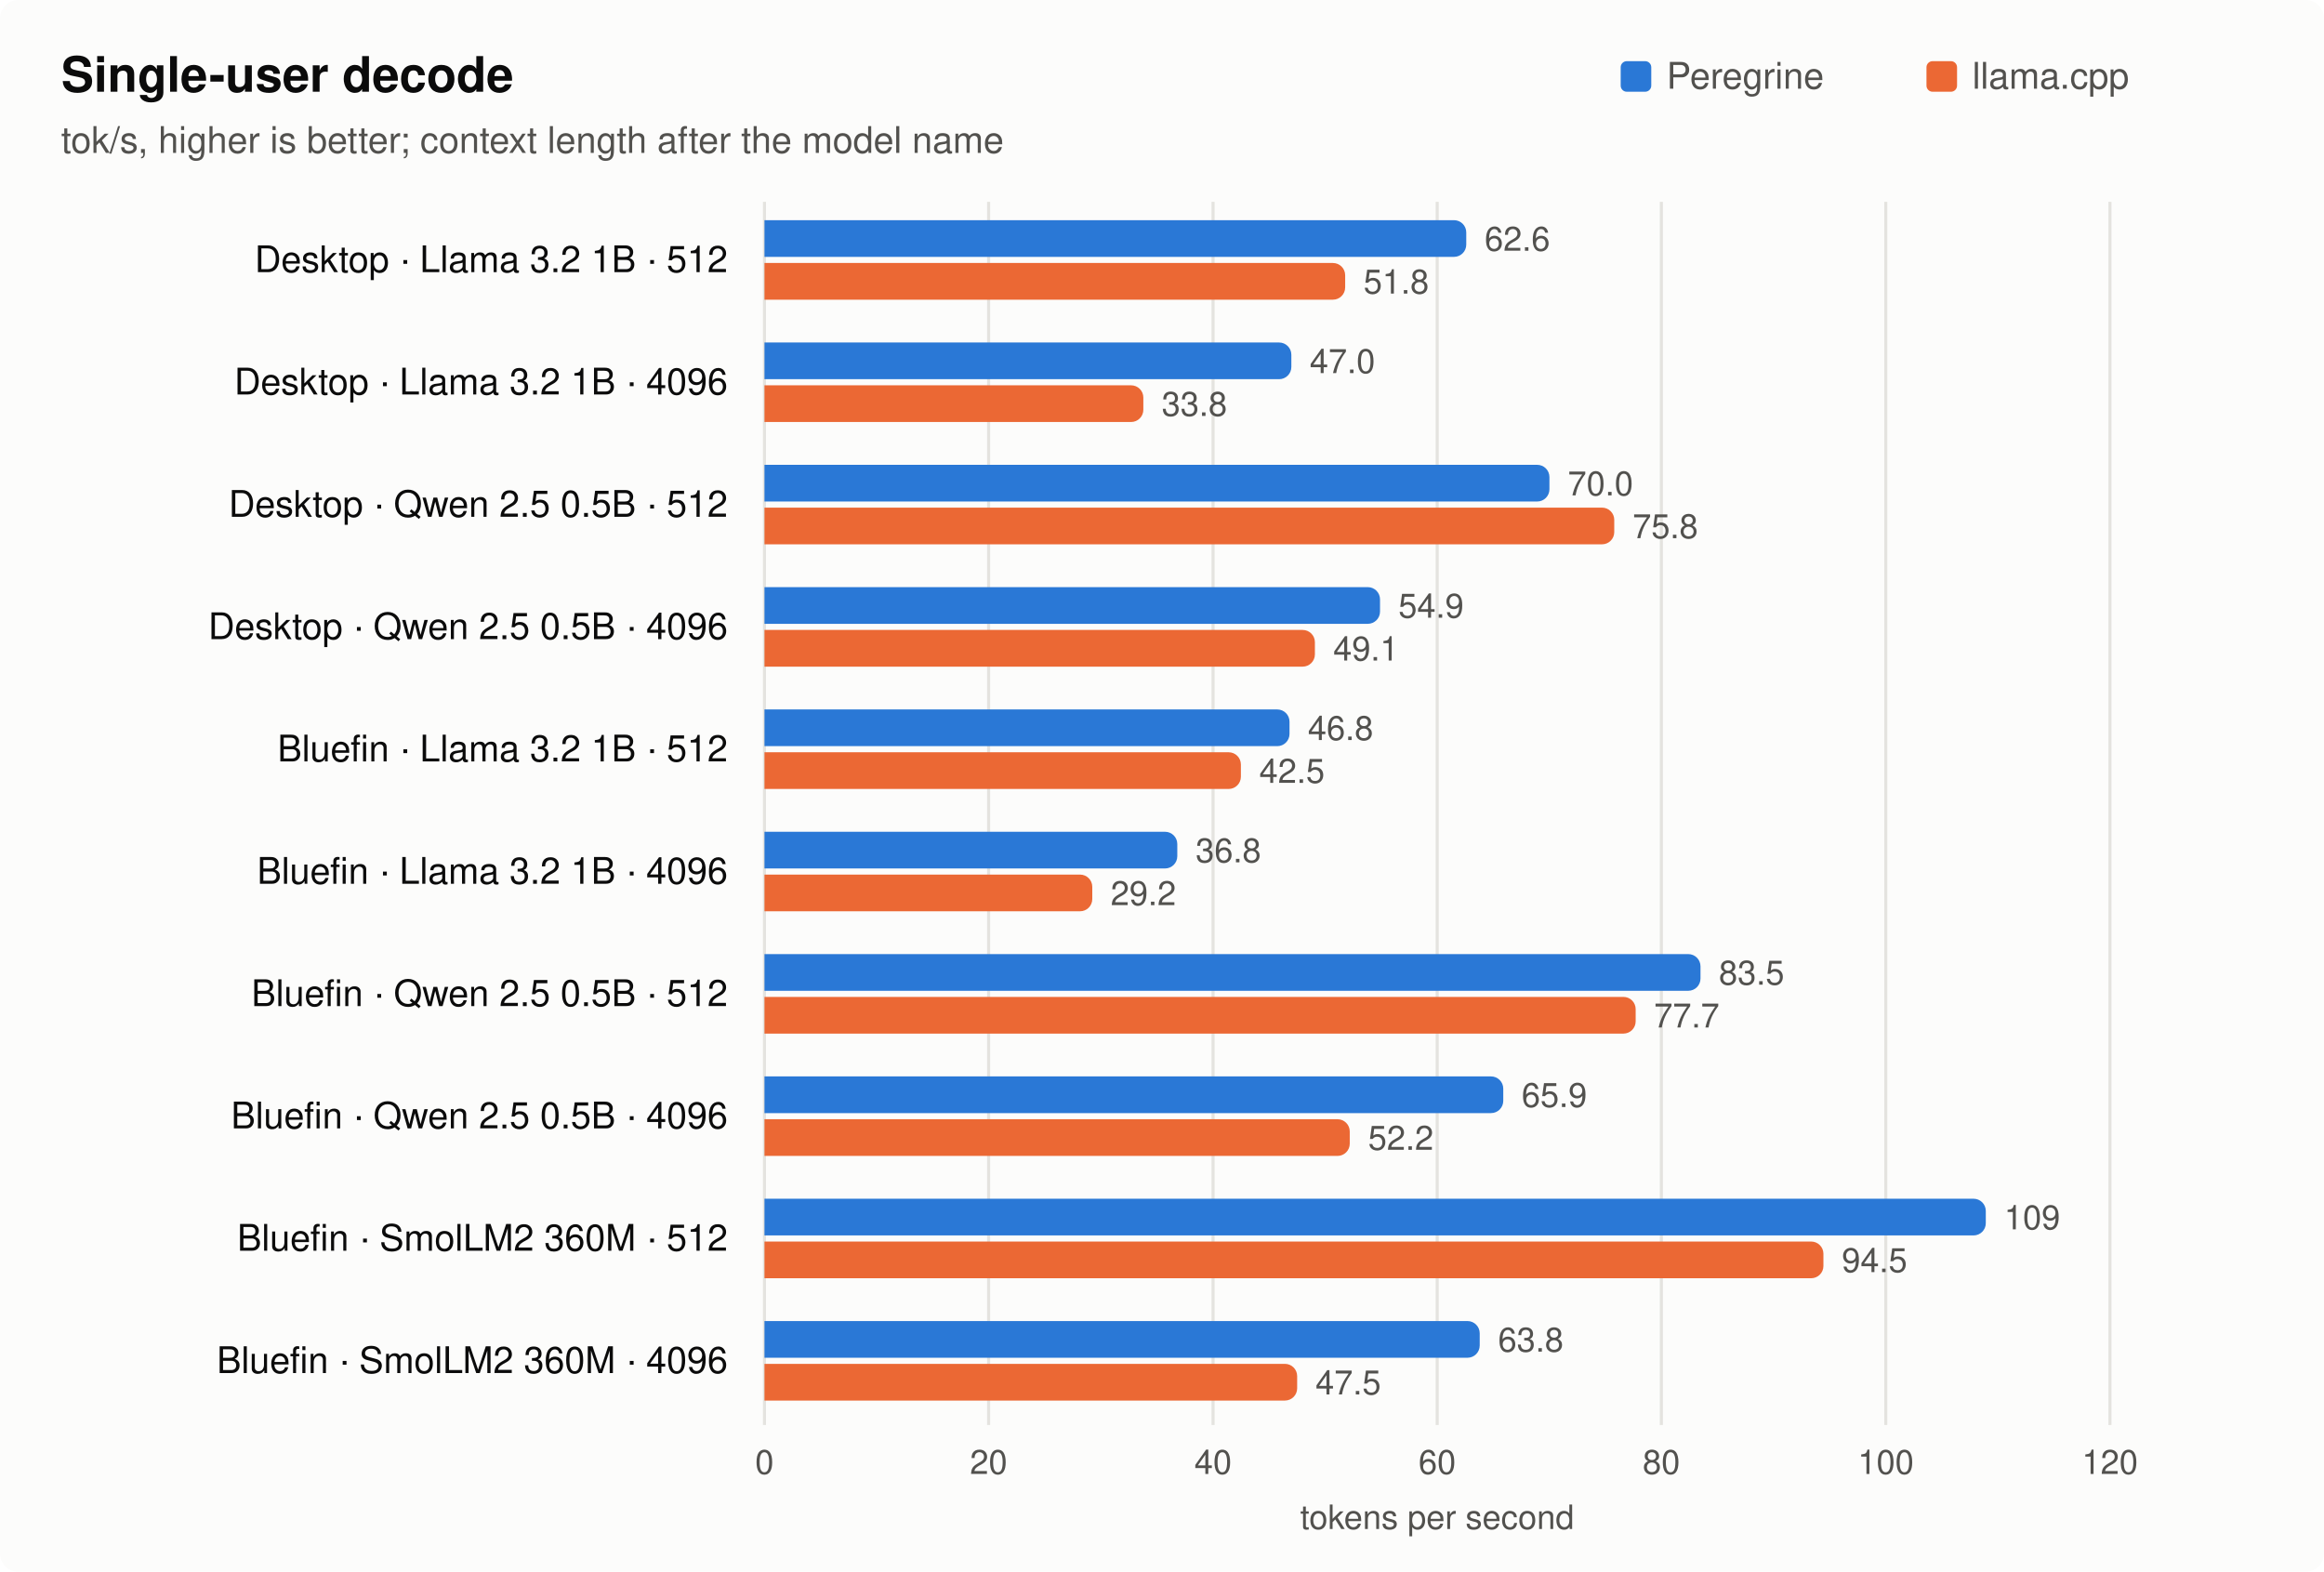
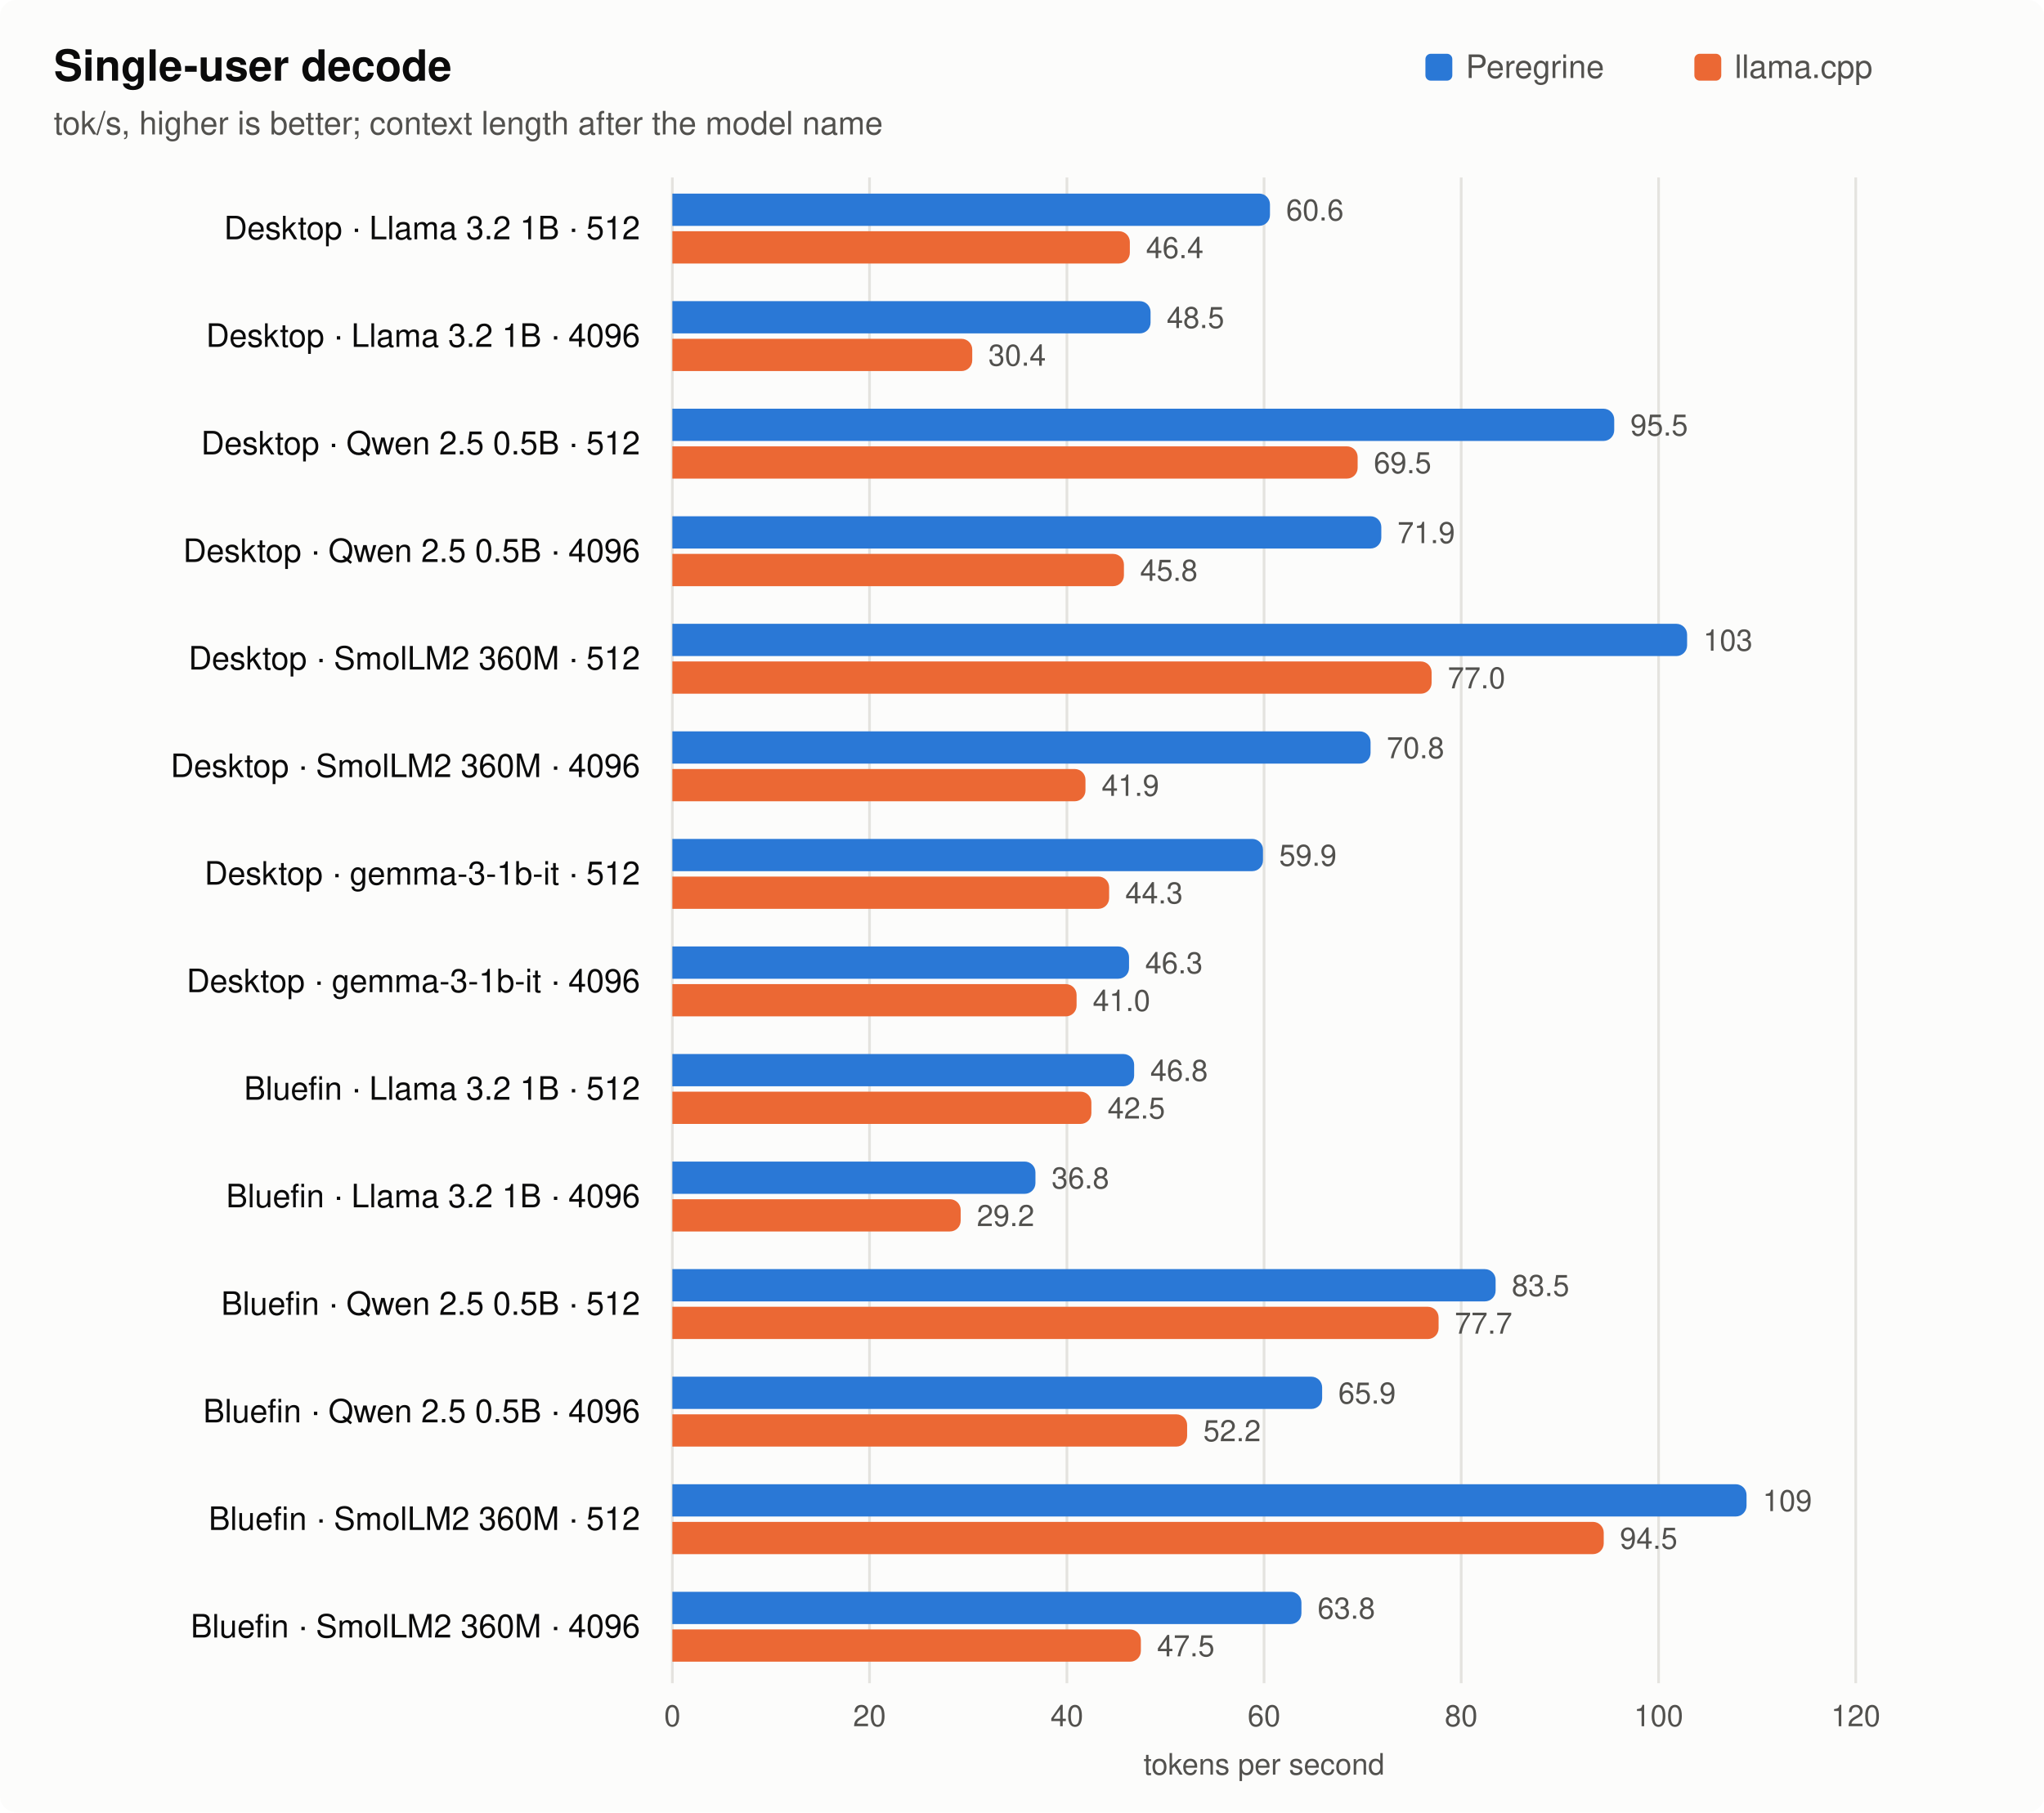
- <svg xmlns="http://www.w3.org/2000/svg" width="760" height="514" viewBox="0 0 760 514" role="img" aria-label="Single-user decode">
+ <svg xmlns="http://www.w3.org/2000/svg" width="760" height="674" viewBox="0 0 760 674" role="img" aria-label="Single-user decode">
  <style>
  .surface { fill: #fcfcfb; }
  .t1 { fill: #0b0b0b; } .t2 { fill: #52514e; }
  .grid { stroke: #e4e3df; } .ref { stroke: #52514e; }
  .s1 { fill: #2a78d6; } .s2 { fill: #eb6834; }
  .gap { stroke: #fcfcfb; }
  text { font-family: -apple-system, BlinkMacSystemFont, "Segoe UI", Helvetica, Arial, sans-serif; }
  @media (prefers-color-scheme: dark) {
    .surface { fill: #1a1a19; }
    .t1 { fill: #f0efec; } .t2 { fill: #c3c2b7; }
    .grid { stroke: #383835; } .ref { stroke: #c3c2b7; }
    .s1 { fill: #3987e5; } .s2 { fill: #d95926; }
    .gap { stroke: #1a1a19; }
  }
</style>
-   <rect class="surface" width="760" height="514" rx="6" />
+   <rect class="surface" width="760" height="674" rx="6" />
  <text class="t1" x="20" y="30" font-size="16" font-weight="600">Single-user decode</text>
  <text class="t2" x="20" y="50" font-size="12">tok/s, higher is better; context length after the model name</text>
  <rect class="s1" x="530" y="20" width="10" height="10" rx="2" />
  <text class="t2" x="545" y="29" font-size="12">Peregrine</text>
  <rect class="s2" x="630" y="20" width="10" height="10" rx="2" />
  <text class="t2" x="645" y="29" font-size="12">llama.cpp</text>
-   <line class="grid" x1="250.0" y1="66" x2="250.0" y2="466" stroke-width="1" />
-   <text class="t2" x="250.0" y="482" font-size="11" text-anchor="middle">0</text>
-   <line class="grid" x1="323.3" y1="66" x2="323.3" y2="466" stroke-width="1" />
-   <text class="t2" x="323.3" y="482" font-size="11" text-anchor="middle">20</text>
-   <line class="grid" x1="396.7" y1="66" x2="396.7" y2="466" stroke-width="1" />
-   <text class="t2" x="396.7" y="482" font-size="11" text-anchor="middle">40</text>
-   <line class="grid" x1="470.0" y1="66" x2="470.0" y2="466" stroke-width="1" />
-   <text class="t2" x="470.0" y="482" font-size="11" text-anchor="middle">60</text>
-   <line class="grid" x1="543.3" y1="66" x2="543.3" y2="466" stroke-width="1" />
-   <text class="t2" x="543.3" y="482" font-size="11" text-anchor="middle">80</text>
-   <line class="grid" x1="616.7" y1="66" x2="616.7" y2="466" stroke-width="1" />
-   <text class="t2" x="616.7" y="482" font-size="11" text-anchor="middle">100</text>
-   <line class="grid" x1="690.0" y1="66" x2="690.0" y2="466" stroke-width="1" />
-   <text class="t2" x="690.0" y="482" font-size="11" text-anchor="middle">120</text>
+   <line class="grid" x1="250.0" y1="66" x2="250.0" y2="626" stroke-width="1" />
+   <text class="t2" x="250.0" y="642" font-size="11" text-anchor="middle">0</text>
+   <line class="grid" x1="323.3" y1="66" x2="323.3" y2="626" stroke-width="1" />
+   <text class="t2" x="323.3" y="642" font-size="11" text-anchor="middle">20</text>
+   <line class="grid" x1="396.7" y1="66" x2="396.7" y2="626" stroke-width="1" />
+   <text class="t2" x="396.7" y="642" font-size="11" text-anchor="middle">40</text>
+   <line class="grid" x1="470.0" y1="66" x2="470.0" y2="626" stroke-width="1" />
+   <text class="t2" x="470.0" y="642" font-size="11" text-anchor="middle">60</text>
+   <line class="grid" x1="543.3" y1="66" x2="543.3" y2="626" stroke-width="1" />
+   <text class="t2" x="543.3" y="642" font-size="11" text-anchor="middle">80</text>
+   <line class="grid" x1="616.7" y1="66" x2="616.7" y2="626" stroke-width="1" />
+   <text class="t2" x="616.7" y="642" font-size="11" text-anchor="middle">100</text>
+   <line class="grid" x1="690.0" y1="66" x2="690.0" y2="626" stroke-width="1" />
+   <text class="t2" x="690.0" y="642" font-size="11" text-anchor="middle">120</text>
  <text class="t1" x="238" y="89.0" font-size="12" text-anchor="end">Desktop · Llama 3.2 1B · 512</text>
-   <path class="s1" d="M250.0,72.0 H475.5 A4.0,4.0 0 0 1 479.5,76.0 V80.0 A4.0,4.0 0 0 1 475.5,84.0 H250.0 Z" />
-   <text class="t2" x="485.5" y="82" font-size="11">62.6</text>
-   <path class="s2" d="M250.0,86.0 H435.9 A4.0,4.0 0 0 1 439.9,90.0 V94.0 A4.0,4.0 0 0 1 435.9,98.0 H250.0 Z" />
-   <text class="t2" x="445.9" y="96" font-size="11">51.8</text>
+   <path class="s1" d="M250.0,72.0 H468.2 A4.0,4.0 0 0 1 472.2,76.0 V80.0 A4.0,4.0 0 0 1 468.2,84.0 H250.0 Z" />
+   <text class="t2" x="478.2" y="82" font-size="11">60.6</text>
+   <path class="s2" d="M250.0,86.0 H416.1 A4.0,4.0 0 0 1 420.1,90.0 V94.0 A4.0,4.0 0 0 1 416.1,98.0 H250.0 Z" />
+   <text class="t2" x="426.1" y="96" font-size="11">46.4</text>
  <text class="t1" x="238" y="129.0" font-size="12" text-anchor="end">Desktop · Llama 3.2 1B · 4096</text>
-   <path class="s1" d="M250.0,112.0 H418.3 A4.0,4.0 0 0 1 422.3,116.0 V120.0 A4.0,4.0 0 0 1 418.3,124.0 H250.0 Z" />
-   <text class="t2" x="428.3" y="122" font-size="11">47.0</text>
-   <path class="s2" d="M250.0,126.0 H369.9 A4.0,4.0 0 0 1 373.9,130.0 V134.0 A4.0,4.0 0 0 1 369.9,138.0 H250.0 Z" />
-   <text class="t2" x="379.9" y="136" font-size="11">33.8</text>
+   <path class="s1" d="M250.0,112.0 H423.8 A4.0,4.0 0 0 1 427.8,116.0 V120.0 A4.0,4.0 0 0 1 423.8,124.0 H250.0 Z" />
+   <text class="t2" x="433.8" y="122" font-size="11">48.5</text>
+   <path class="s2" d="M250.0,126.0 H357.5 A4.0,4.0 0 0 1 361.5,130.0 V134.0 A4.0,4.0 0 0 1 357.5,138.0 H250.0 Z" />
+   <text class="t2" x="367.5" y="136" font-size="11">30.4</text>
  <text class="t1" x="238" y="169.0" font-size="12" text-anchor="end">Desktop · Qwen 2.5 0.5B · 512</text>
-   <path class="s1" d="M250.0,152.0 H502.7 A4.0,4.0 0 0 1 506.7,156.0 V160.0 A4.0,4.0 0 0 1 502.7,164.0 H250.0 Z" />
-   <text class="t2" x="512.7" y="162" font-size="11">70.0</text>
-   <path class="s2" d="M250.0,166.0 H523.9 A4.0,4.0 0 0 1 527.9,170.0 V174.0 A4.0,4.0 0 0 1 523.9,178.0 H250.0 Z" />
-   <text class="t2" x="533.9" y="176" font-size="11">75.8</text>
+   <path class="s1" d="M250.0,152.0 H596.2 A4.0,4.0 0 0 1 600.2,156.0 V160.0 A4.0,4.0 0 0 1 596.2,164.0 H250.0 Z" />
+   <text class="t2" x="606.2" y="162" font-size="11">95.5</text>
+   <path class="s2" d="M250.0,166.0 H500.8 A4.0,4.0 0 0 1 504.8,170.0 V174.0 A4.0,4.0 0 0 1 500.8,178.0 H250.0 Z" />
+   <text class="t2" x="510.8" y="176" font-size="11">69.5</text>
  <text class="t1" x="238" y="209.0" font-size="12" text-anchor="end">Desktop · Qwen 2.5 0.5B · 4096</text>
-   <path class="s1" d="M250.0,192.0 H447.3 A4.0,4.0 0 0 1 451.3,196.0 V200.0 A4.0,4.0 0 0 1 447.3,204.0 H250.0 Z" />
-   <text class="t2" x="457.3" y="202" font-size="11">54.9</text>
-   <path class="s2" d="M250.0,206.0 H426.0 A4.0,4.0 0 0 1 430.0,210.0 V214.0 A4.0,4.0 0 0 1 426.0,218.0 H250.0 Z" />
-   <text class="t2" x="436.0" y="216" font-size="11">49.1</text>
-   <text class="t1" x="238" y="249.0" font-size="12" text-anchor="end">Bluefin · Llama 3.2 1B · 512</text>
-   <path class="s1" d="M250.0,232.0 H417.7 A4.0,4.0 0 0 1 421.7,236.0 V240.0 A4.0,4.0 0 0 1 417.7,244.0 H250.0 Z" />
-   <text class="t2" x="427.7" y="242" font-size="11">46.8</text>
-   <path class="s2" d="M250.0,246.0 H401.8 A4.0,4.0 0 0 1 405.8,250.0 V254.0 A4.0,4.0 0 0 1 401.8,258.0 H250.0 Z" />
-   <text class="t2" x="411.8" y="256" font-size="11">42.5</text>
-   <text class="t1" x="238" y="289.0" font-size="12" text-anchor="end">Bluefin · Llama 3.2 1B · 4096</text>
-   <path class="s1" d="M250.0,272.0 H381.0 A4.0,4.0 0 0 1 385.0,276.0 V280.0 A4.0,4.0 0 0 1 381.0,284.0 H250.0 Z" />
-   <text class="t2" x="391.0" y="282" font-size="11">36.8</text>
-   <path class="s2" d="M250.0,286.0 H353.2 A4.0,4.0 0 0 1 357.2,290.0 V294.0 A4.0,4.0 0 0 1 353.2,298.0 H250.0 Z" />
-   <text class="t2" x="363.2" y="296" font-size="11">29.2</text>
-   <text class="t1" x="238" y="329.0" font-size="12" text-anchor="end">Bluefin · Qwen 2.5 0.5B · 512</text>
-   <path class="s1" d="M250.0,312.0 H552.1 A4.0,4.0 0 0 1 556.1,316.0 V320.0 A4.0,4.0 0 0 1 552.1,324.0 H250.0 Z" />
-   <text class="t2" x="562.1" y="322" font-size="11">83.5</text>
-   <path class="s2" d="M250.0,326.0 H530.9 A4.0,4.0 0 0 1 534.9,330.0 V334.0 A4.0,4.0 0 0 1 530.9,338.0 H250.0 Z" />
-   <text class="t2" x="540.9" y="336" font-size="11">77.7</text>
-   <text class="t1" x="238" y="369.0" font-size="12" text-anchor="end">Bluefin · Qwen 2.5 0.5B · 4096</text>
-   <path class="s1" d="M250.0,352.0 H487.6 A4.0,4.0 0 0 1 491.6,356.0 V360.0 A4.0,4.0 0 0 1 487.6,364.0 H250.0 Z" />
-   <text class="t2" x="497.6" y="362" font-size="11">65.9</text>
-   <path class="s2" d="M250.0,366.0 H437.4 A4.0,4.0 0 0 1 441.4,370.0 V374.0 A4.0,4.0 0 0 1 437.4,378.0 H250.0 Z" />
-   <text class="t2" x="447.4" y="376" font-size="11">52.2</text>
-   <text class="t1" x="238" y="409.0" font-size="12" text-anchor="end">Bluefin · SmolLM2 360M · 512</text>
-   <path class="s1" d="M250.0,392.0 H645.4 A4.0,4.0 0 0 1 649.4,396.0 V400.0 A4.0,4.0 0 0 1 645.4,404.0 H250.0 Z" />
-   <text class="t2" x="655.4" y="402" font-size="11">109</text>
-   <path class="s2" d="M250.0,406.0 H592.3 A4.0,4.0 0 0 1 596.3,410.0 V414.0 A4.0,4.0 0 0 1 592.3,418.0 H250.0 Z" />
-   <text class="t2" x="602.3" y="416" font-size="11">94.5</text>
-   <text class="t1" x="238" y="449.0" font-size="12" text-anchor="end">Bluefin · SmolLM2 360M · 4096</text>
-   <path class="s1" d="M250.0,432.0 H479.9 A4.0,4.0 0 0 1 483.9,436.0 V440.0 A4.0,4.0 0 0 1 479.9,444.0 H250.0 Z" />
-   <text class="t2" x="489.9" y="442" font-size="11">63.8</text>
-   <path class="s2" d="M250.0,446.0 H420.2 A4.0,4.0 0 0 1 424.2,450.0 V454.0 A4.0,4.0 0 0 1 420.2,458.0 H250.0 Z" />
-   <text class="t2" x="430.2" y="456" font-size="11">47.5</text>
-   <text class="t2" x="470.0" y="500" font-size="11" text-anchor="middle">tokens per second</text>
+   <path class="s1" d="M250.0,192.0 H509.6 A4.0,4.0 0 0 1 513.6,196.0 V200.0 A4.0,4.0 0 0 1 509.6,204.0 H250.0 Z" />
+   <text class="t2" x="519.6" y="202" font-size="11">71.9</text>
+   <path class="s2" d="M250.0,206.0 H413.9 A4.0,4.0 0 0 1 417.9,210.0 V214.0 A4.0,4.0 0 0 1 413.9,218.0 H250.0 Z" />
+   <text class="t2" x="423.9" y="216" font-size="11">45.8</text>
+   <text class="t1" x="238" y="249.0" font-size="12" text-anchor="end">Desktop · SmolLM2 360M · 512</text>
+   <path class="s1" d="M250.0,232.0 H623.3 A4.0,4.0 0 0 1 627.3,236.0 V240.0 A4.0,4.0 0 0 1 623.3,244.0 H250.0 Z" />
+   <text class="t2" x="633.3" y="242" font-size="11">103</text>
+   <path class="s2" d="M250.0,246.0 H528.3 A4.0,4.0 0 0 1 532.3,250.0 V254.0 A4.0,4.0 0 0 1 528.3,258.0 H250.0 Z" />
+   <text class="t2" x="538.3" y="256" font-size="11">77.0</text>
+   <text class="t1" x="238" y="289.0" font-size="12" text-anchor="end">Desktop · SmolLM2 360M · 4096</text>
+   <path class="s1" d="M250.0,272.0 H505.6 A4.0,4.0 0 0 1 509.6,276.0 V280.0 A4.0,4.0 0 0 1 505.6,284.0 H250.0 Z" />
+   <text class="t2" x="515.6" y="282" font-size="11">70.8</text>
+   <path class="s2" d="M250.0,286.0 H399.6 A4.0,4.0 0 0 1 403.6,290.0 V294.0 A4.0,4.0 0 0 1 399.6,298.0 H250.0 Z" />
+   <text class="t2" x="409.6" y="296" font-size="11">41.9</text>
+   <text class="t1" x="238" y="329.0" font-size="12" text-anchor="end">Desktop · gemma-3-1b-it · 512</text>
+   <path class="s1" d="M250.0,312.0 H465.6 A4.0,4.0 0 0 1 469.6,316.0 V320.0 A4.0,4.0 0 0 1 465.6,324.0 H250.0 Z" />
+   <text class="t2" x="475.6" y="322" font-size="11">59.9</text>
+   <path class="s2" d="M250.0,326.0 H408.4 A4.0,4.0 0 0 1 412.4,330.0 V334.0 A4.0,4.0 0 0 1 408.4,338.0 H250.0 Z" />
+   <text class="t2" x="418.4" y="336" font-size="11">44.3</text>
+   <text class="t1" x="238" y="369.0" font-size="12" text-anchor="end">Desktop · gemma-3-1b-it · 4096</text>
+   <path class="s1" d="M250.0,352.0 H415.8 A4.0,4.0 0 0 1 419.8,356.0 V360.0 A4.0,4.0 0 0 1 415.8,364.0 H250.0 Z" />
+   <text class="t2" x="425.8" y="362" font-size="11">46.3</text>
+   <path class="s2" d="M250.0,366.0 H396.3 A4.0,4.0 0 0 1 400.3,370.0 V374.0 A4.0,4.0 0 0 1 396.3,378.0 H250.0 Z" />
+   <text class="t2" x="406.3" y="376" font-size="11">41.0</text>
+   <text class="t1" x="238" y="409.0" font-size="12" text-anchor="end">Bluefin · Llama 3.2 1B · 512</text>
+   <path class="s1" d="M250.0,392.0 H417.7 A4.0,4.0 0 0 1 421.7,396.0 V400.0 A4.0,4.0 0 0 1 417.7,404.0 H250.0 Z" />
+   <text class="t2" x="427.7" y="402" font-size="11">46.8</text>
+   <path class="s2" d="M250.0,406.0 H401.8 A4.0,4.0 0 0 1 405.8,410.0 V414.0 A4.0,4.0 0 0 1 401.8,418.0 H250.0 Z" />
+   <text class="t2" x="411.8" y="416" font-size="11">42.5</text>
+   <text class="t1" x="238" y="449.0" font-size="12" text-anchor="end">Bluefin · Llama 3.2 1B · 4096</text>
+   <path class="s1" d="M250.0,432.0 H381.0 A4.0,4.0 0 0 1 385.0,436.0 V440.0 A4.0,4.0 0 0 1 381.0,444.0 H250.0 Z" />
+   <text class="t2" x="391.0" y="442" font-size="11">36.8</text>
+   <path class="s2" d="M250.0,446.0 H353.2 A4.0,4.0 0 0 1 357.2,450.0 V454.0 A4.0,4.0 0 0 1 353.2,458.0 H250.0 Z" />
+   <text class="t2" x="363.2" y="456" font-size="11">29.2</text>
+   <text class="t1" x="238" y="489.0" font-size="12" text-anchor="end">Bluefin · Qwen 2.5 0.5B · 512</text>
+   <path class="s1" d="M250.0,472.0 H552.1 A4.0,4.0 0 0 1 556.1,476.0 V480.0 A4.0,4.0 0 0 1 552.1,484.0 H250.0 Z" />
+   <text class="t2" x="562.1" y="482" font-size="11">83.5</text>
+   <path class="s2" d="M250.0,486.0 H530.9 A4.0,4.0 0 0 1 534.9,490.0 V494.0 A4.0,4.0 0 0 1 530.9,498.0 H250.0 Z" />
+   <text class="t2" x="540.9" y="496" font-size="11">77.7</text>
+   <text class="t1" x="238" y="529.0" font-size="12" text-anchor="end">Bluefin · Qwen 2.5 0.5B · 4096</text>
+   <path class="s1" d="M250.0,512.0 H487.6 A4.0,4.0 0 0 1 491.6,516.0 V520.0 A4.0,4.0 0 0 1 487.6,524.0 H250.0 Z" />
+   <text class="t2" x="497.6" y="522" font-size="11">65.9</text>
+   <path class="s2" d="M250.0,526.0 H437.4 A4.0,4.0 0 0 1 441.4,530.0 V534.0 A4.0,4.0 0 0 1 437.4,538.0 H250.0 Z" />
+   <text class="t2" x="447.4" y="536" font-size="11">52.2</text>
+   <text class="t1" x="238" y="569.0" font-size="12" text-anchor="end">Bluefin · SmolLM2 360M · 512</text>
+   <path class="s1" d="M250.0,552.0 H645.4 A4.0,4.0 0 0 1 649.4,556.0 V560.0 A4.0,4.0 0 0 1 645.4,564.0 H250.0 Z" />
+   <text class="t2" x="655.4" y="562" font-size="11">109</text>
+   <path class="s2" d="M250.0,566.0 H592.3 A4.0,4.0 0 0 1 596.3,570.0 V574.0 A4.0,4.0 0 0 1 592.3,578.0 H250.0 Z" />
+   <text class="t2" x="602.3" y="576" font-size="11">94.5</text>
+   <text class="t1" x="238" y="609.0" font-size="12" text-anchor="end">Bluefin · SmolLM2 360M · 4096</text>
+   <path class="s1" d="M250.0,592.0 H479.9 A4.0,4.0 0 0 1 483.9,596.0 V600.0 A4.0,4.0 0 0 1 479.9,604.0 H250.0 Z" />
+   <text class="t2" x="489.9" y="602" font-size="11">63.8</text>
+   <path class="s2" d="M250.0,606.0 H420.2 A4.0,4.0 0 0 1 424.2,610.0 V614.0 A4.0,4.0 0 0 1 420.2,618.0 H250.0 Z" />
+   <text class="t2" x="430.2" y="616" font-size="11">47.5</text>
+   <text class="t2" x="470.0" y="660" font-size="11" text-anchor="middle">tokens per second</text>
</svg>
